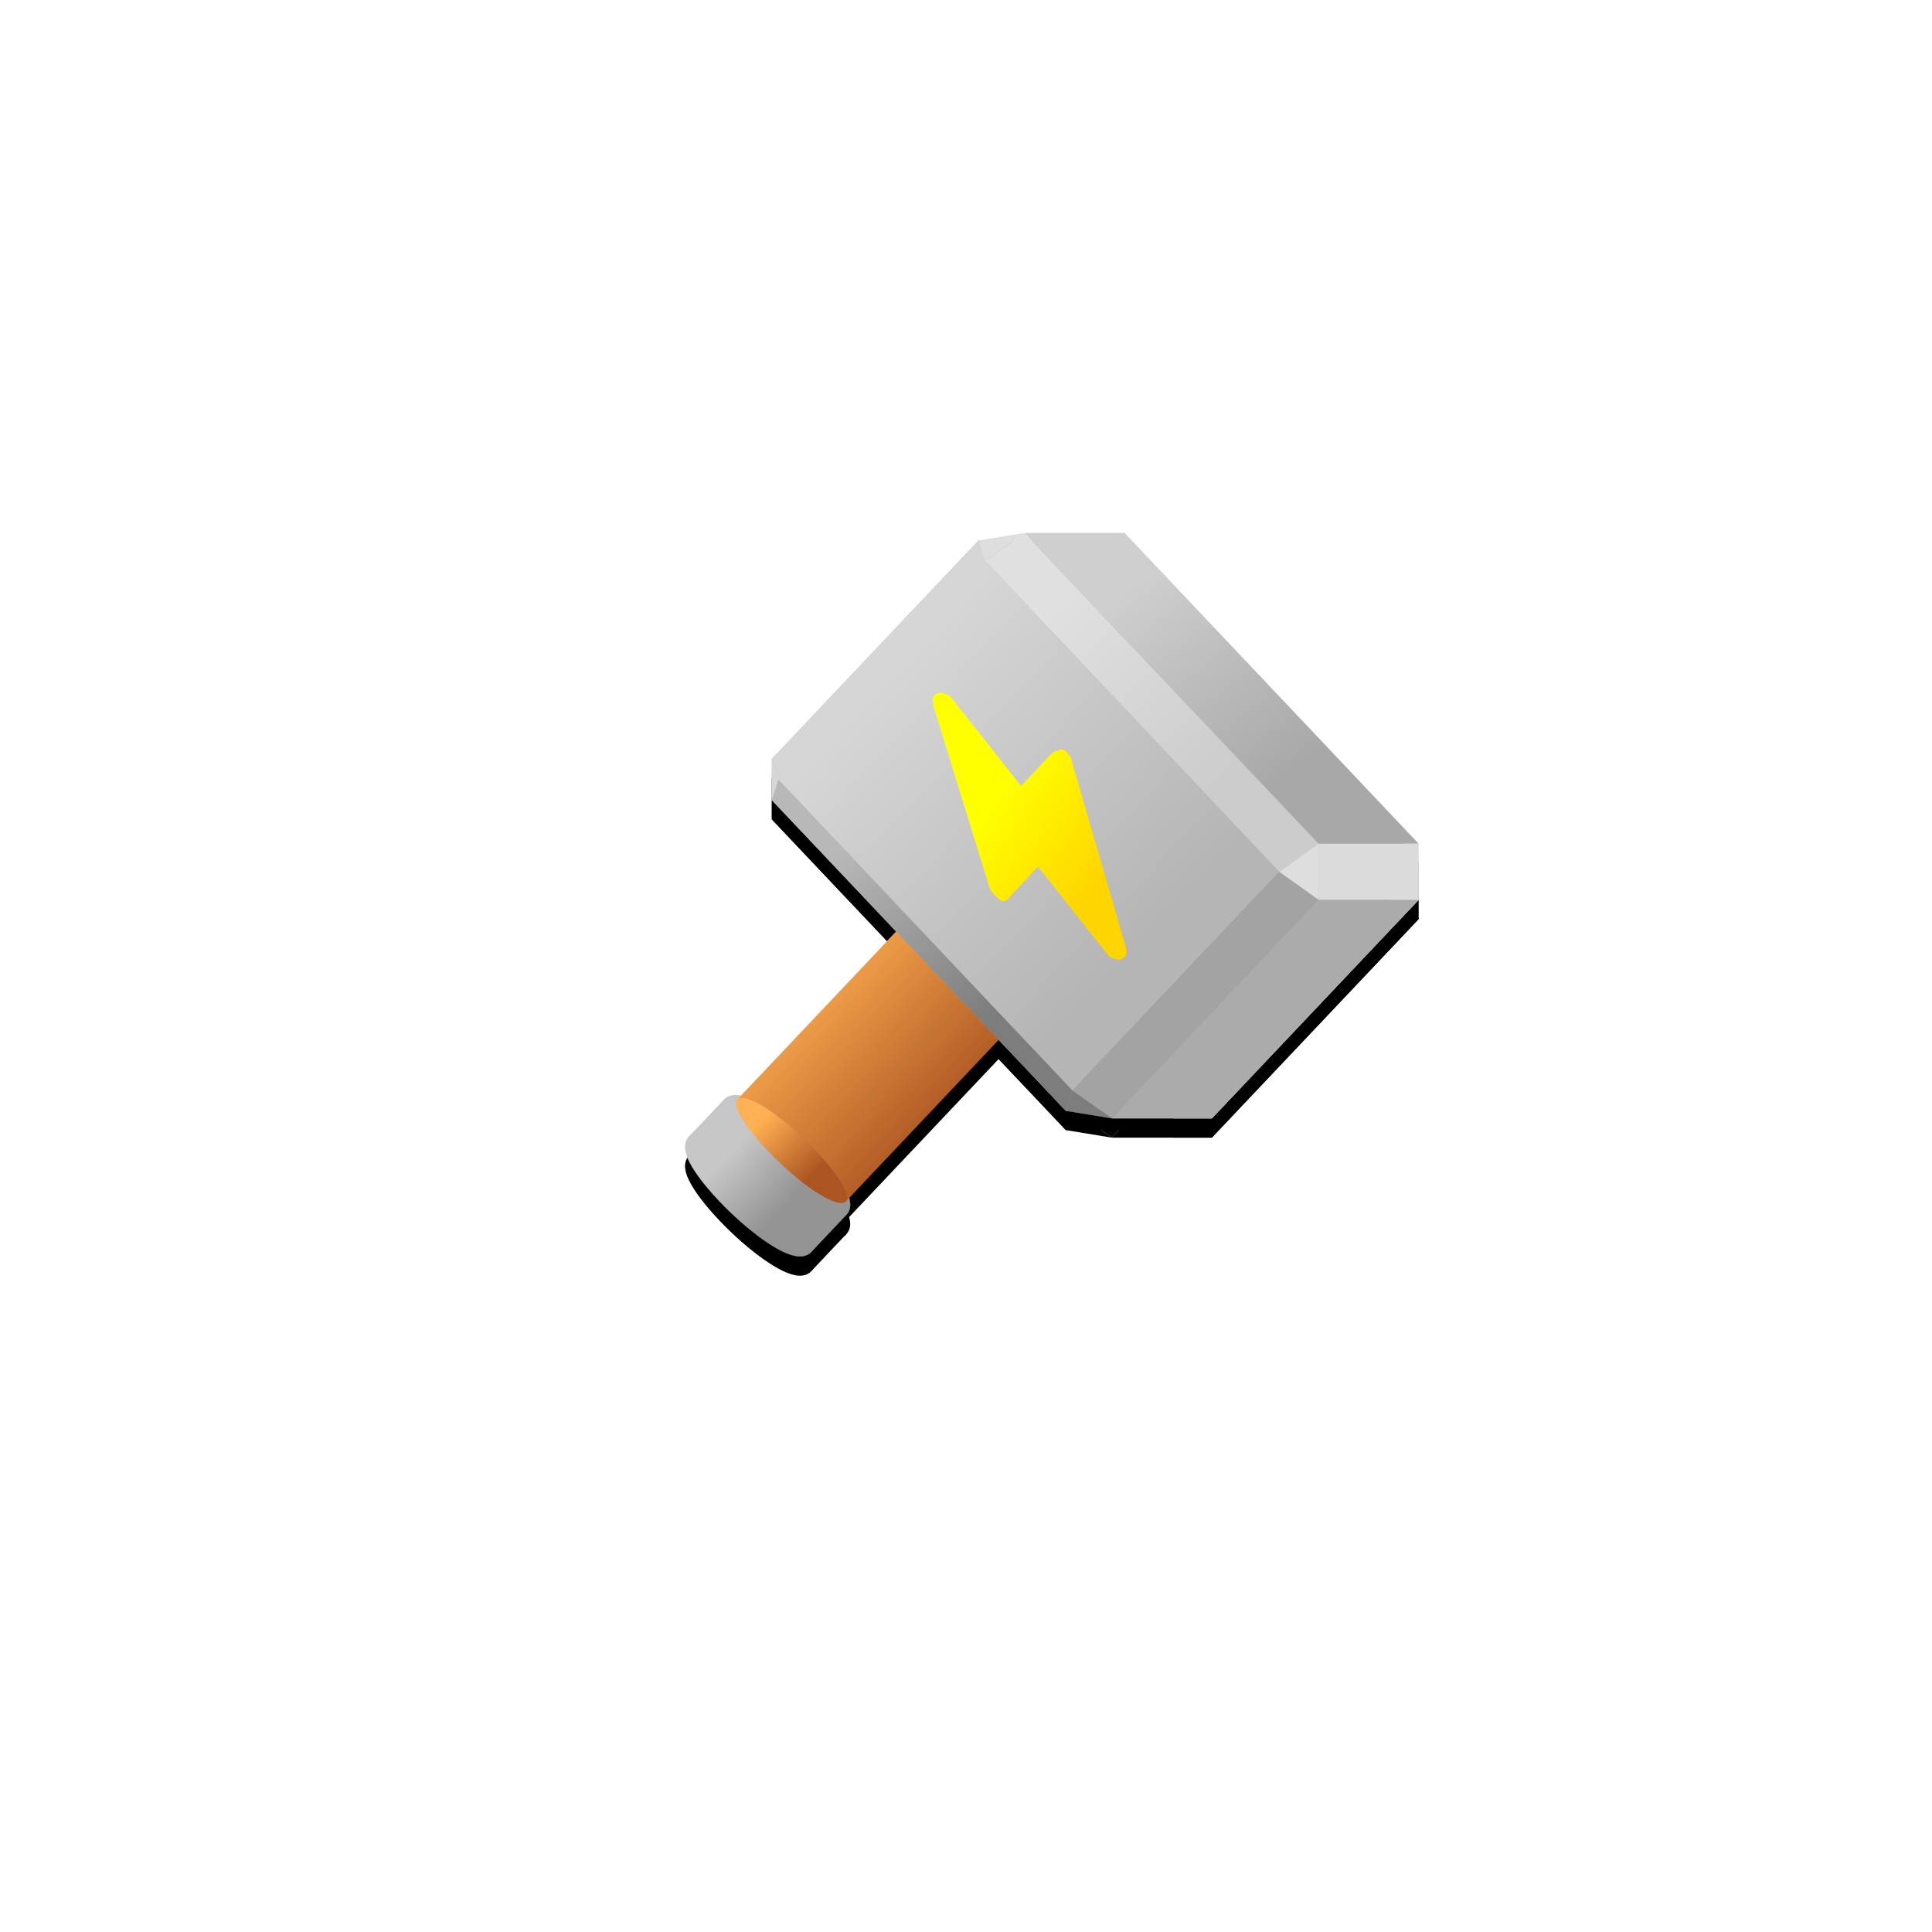
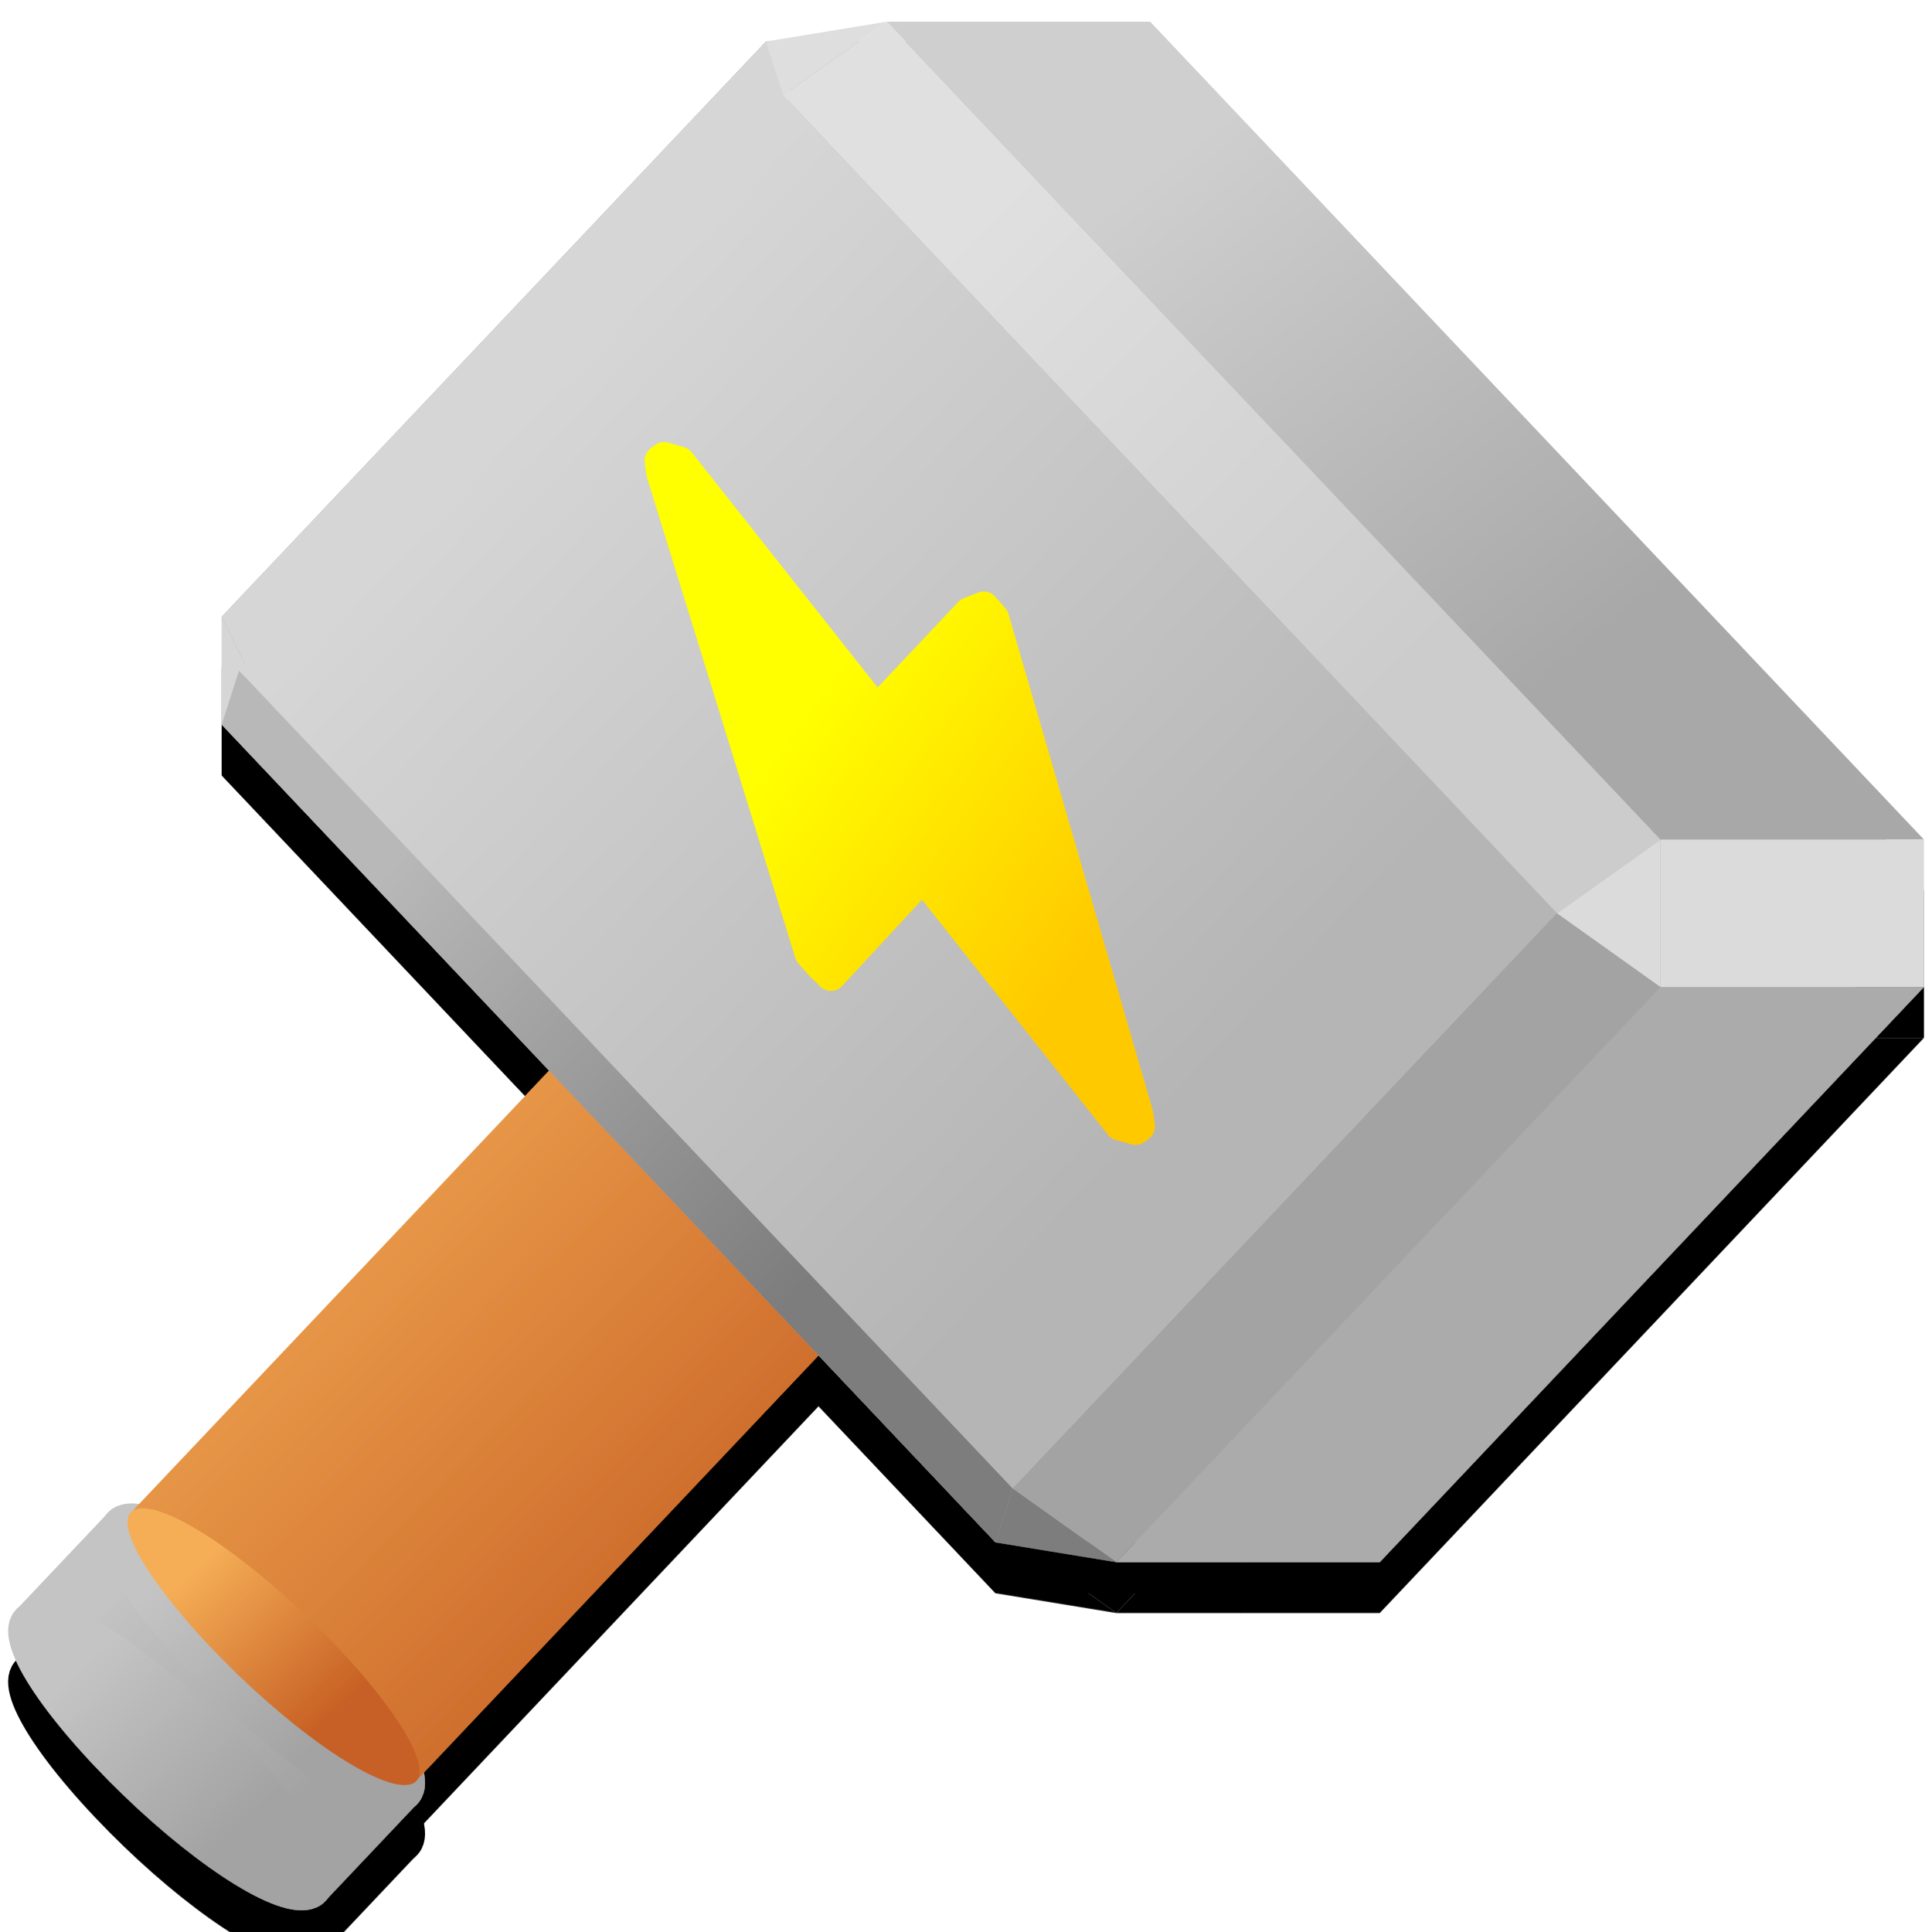
- <svg xmlns="http://www.w3.org/2000/svg" width="100" height="100" class="hammer" style="height:100%;width:100%;touch-action:none" viewBox="-50 -50 100 100">
+ <svg xmlns="http://www.w3.org/2000/svg" xmlns:xlink="http://www.w3.org/1999/xlink" class="hammer" width="38" height="38" version="1.1" viewBox="-50 -50 38 38">
  <defs>
    <filter id="outline-all" width="300%" height="300%" x="-1" y="-1">
      <feDropShadow dx="1" dy="0" flood-color="#000" flood-opacity="1" stdDeviation="0" />
      <feDropShadow dx="-1" dy="0" flood-color="#000" flood-opacity="1" stdDeviation="0" />
      <feDropShadow dx="0" dy="-1" flood-color="#000" flood-opacity="1" stdDeviation="0" />
      <feDropShadow dx="0" dy="1" flood-color="#000" flood-opacity="1" stdDeviation="0" />
    </filter>
-     <linearGradient id="gradient-dynamic-0" x1="0" x2="1" y1="0" y2="1" gradientUnits="objectBoundingBox">
-       <stop offset="22%" stop-color="#bababa" />
-       <stop offset="72%" stop-color="#929090" />
+     <linearGradient id="gradient-dynamic-7" x1="2.689" x2="20.805" y1="-25.244" y2="-7.128" gradientTransform="scale(1.1262 .88795)" gradientUnits="userSpaceOnUse">
+       <stop stop-color="#cfcfcf" offset=".22" />
+       <stop stop-color="#a8a8a8" offset=".72" />
    </linearGradient>
-     <linearGradient id="gradient-dynamic-1" x1="0" x2="1" y1="0" y2="1" gradientUnits="objectBoundingBox">
-       <stop offset="22%" stop-color="#bdbdbd" />
-       <stop offset="72%" stop-color="#8c8c8c" />
+     <linearGradient id="gradient-dynamic-8" x1="-9.984" x2="16.668" y1="-20.393" y2="6.259" gradientTransform="scale(.97266 1.0281)" gradientUnits="userSpaceOnUse">
+       <stop stop-color="#d6d6d6" offset=".22" />
+       <stop stop-color="#b5b5b5" offset=".72" />
    </linearGradient>
-     <linearGradient id="gradient-dynamic-2" x1="0" x2="1" y1="0" y2="1" gradientUnits="objectBoundingBox">
-       <stop offset="22%" stop-color="#ffff00" />
-       <stop offset="72%" stop-color="#ffb300" />
+     <linearGradient id="gradient-dynamic-9" x1="-2.034" x2="9.745" y1="-12.055" y2="-.275" gradientTransform="scale(.85209 1.1736)" gradientUnits="userSpaceOnUse">
+       <stop stop-color="#ff0" offset=".35" />
+       <stop stop-color="#ffc900" offset=".8" />
    </linearGradient>
-     <linearGradient id="gradient-dynamic-3" x1="0" x2="1" y1="0" y2="1" gradientUnits="objectBoundingBox">
-       <stop offset="22%" stop-color="#d1d1d1" />
-       <stop offset="72%" stop-color="#ababab" />
+     <linearGradient id="gradient-dynamic-10" x1="1.001" x2="18.396" y1="-22.234" y2="-4.84" gradientTransform="scale(.99193 1.0081)" gradientUnits="userSpaceOnUse">
+       <stop stop-color="#e0e0e0" offset=".22" />
+       <stop stop-color="#ccc" offset=".72" />
    </linearGradient>
-     <linearGradient id="gradient-dynamic-4" x1="0" x2="1" y1="0" y2="1" gradientUnits="objectBoundingBox">
-       <stop offset="22%" stop-color="#ababab" />
-       <stop offset="72%" stop-color="#757575" />
+     <linearGradient id="gradient-dynamic-11" x1="-10.551" x2="5.782" y1="-9.194" y2="7.139" gradientTransform="scale(.95257 1.0498)" gradientUnits="userSpaceOnUse">
+       <stop stop-color="#b8b8b8" offset=".22" />
+       <stop stop-color="#7d7d7d" offset=".72" />
    </linearGradient>
-     <linearGradient id="gradient-dynamic-5" x1="0" x2="1" y1="0" y2="1" gradientUnits="objectBoundingBox">
-       <stop offset="22%" stop-color="#e9a107" />
-       <stop offset="72%" stop-color="#a33c00" />
+     <linearGradient id="gradient-dynamic-12" y2="1">
+       <stop stop-color="#f5ae56" offset=".22" />
+       <stop stop-color="#c76125" offset=".72" />
    </linearGradient>
-     <linearGradient id="gradient-dynamic-6" x1="0" x2="1" y1="0" y2="1" gradientUnits="objectBoundingBox">
-       <stop offset="22%" stop-color="#c2c2c2" />
-       <stop offset="72%" stop-color="#a1a1a1" />
+     <linearGradient id="gradient-dynamic-13" y2="1">
+       <stop stop-color="#c4c4c4" offset=".22" />
+       <stop stop-color="#a3a3a3" offset=".72" />
    </linearGradient>
-     <linearGradient id="gradient-dynamic-7" x1="0" x2="1" y1="0" y2="1" gradientUnits="objectBoundingBox">
-       <stop offset="22%" stop-color="#cfcfcf" />
-       <stop offset="72%" stop-color="#a8a8a8" />
-     </linearGradient>
-     <linearGradient id="gradient-dynamic-8" x1="0" x2="1" y1="0" y2="1" gradientUnits="objectBoundingBox">
-       <stop offset="22%" stop-color="#d6d6d6" />
-       <stop offset="72%" stop-color="#b5b5b5" />
-     </linearGradient>
-     <linearGradient id="gradient-dynamic-9" x1="0" x2="1" y1="0" y2="1" gradientUnits="objectBoundingBox">
-       <stop offset="35%" stop-color="#ffff00" />
-       <stop offset="80%" stop-color="#ffd500" />
-     </linearGradient>
-     <linearGradient id="gradient-dynamic-10" x1="0" x2="1" y1="0" y2="1" gradientUnits="objectBoundingBox">
-       <stop offset="22%" stop-color="#e0e0e0" />
-       <stop offset="72%" stop-color="#cccccc" />
-     </linearGradient>
-     <linearGradient id="gradient-dynamic-11" x1="0" x2="1" y1="0" y2="1" gradientUnits="objectBoundingBox">
-       <stop offset="22%" stop-color="#b8b8b8" />
-       <stop offset="72%" stop-color="#7d7d7d" />
-     </linearGradient>
-     <linearGradient id="gradient-dynamic-12" x1="0" x2="1" y1="0" y2="1" gradientUnits="objectBoundingBox">
-       <stop offset="22%" stop-color="#ffb152" />
-       <stop offset="72%" stop-color="#aa5422" />
-     </linearGradient>
-     <linearGradient id="gradient-dynamic-13" x1="0" x2="1" y1="0" y2="1" gradientUnits="objectBoundingBox">
-       <stop offset="22%" stop-color="#c7c7c7" />
-       <stop offset="72%" stop-color="#949494" />
-     </linearGradient>
+     <linearGradient id="linearGradient337" x1="-13.886" x2="-6.127" y1="7.007" y2="14.766" gradientTransform="scale(1.0146 .98565)" gradientUnits="userSpaceOnUse" xlink:href="#gradient-dynamic-13" />
+     <linearGradient id="linearGradient339" x1="-13.911" x2="-7.666" y1="8.851" y2="15.096" gradientTransform="scale(1.0247 .9759)" gradientUnits="userSpaceOnUse" xlink:href="#gradient-dynamic-13" />
+     <linearGradient id="linearGradient343" x1="-12.149" x2="-5.904" y1="6.893" y2="13.138" gradientTransform="scale(1.0246 .97601)" gradientUnits="userSpaceOnUse" xlink:href="#gradient-dynamic-13" />
+     <linearGradient id="linearGradient347" x1="-11.994" x2="9.959" y1="-9.931" y2="12.023" gradientTransform="scale(.98611 1.0141)" gradientUnits="userSpaceOnUse" xlink:href="#gradient-dynamic-12" />
+     <linearGradient id="linearGradient349" x1="-11.588" x2="-5.995" y1="7.01" y2="12.602" gradientTransform="scale(1.0273 .97347)" gradientUnits="userSpaceOnUse" xlink:href="#gradient-dynamic-12" />
+     <linearGradient id="linearGradient351" x1="4.042" x2="9.635" y1="-10.423" y2="-4.83" gradientTransform="scale(1.0272 .97356)" gradientUnits="userSpaceOnUse" xlink:href="#gradient-dynamic-12" />
  </defs>
-   <g filter="url(#outline-all)" transform="rotate(0,0,0)">
-     <path fill="#7d7d7d" stroke-linecap="round" stroke-linejoin="round" d="M-4.868,-10.713 L-4.5,-8.202 L-2.832,-9.263 Z" />
-     <path fill="#a3a3a3" stroke-linecap="round" stroke-linejoin="round" d="M5.836,-22.026 L-4.868,-10.713 L-2.832,-9.263 L7.871,-20.577 Z" />
-     <path fill="#a3a3a3" stroke-linecap="round" stroke-linejoin="round" d="M12.019,6.435 L9.984,7.884 L-5.236,-8.202 L-3.2,-9.652 Z" />
-     <path fill="#a3a3a3" stroke-linecap="round" stroke-linejoin="round" d="M23.091,-4.49 L12.387,6.824 L-2.832,-9.263 L7.871,-20.577 Z" />
-     <path fill="#dedede" stroke-linecap="round" stroke-linejoin="round" d="M5.836,-22.026 L8.579,-22.026 L7.871,-20.577 Z" />
-     <path fill="#d6d6d6" stroke-linecap="round" stroke-linejoin="round" d="M12.726,7.884 L10.719,7.884 L12.209,6.824 Z" />
-     <path fill="#a3a3a3" stroke-linecap="round" stroke-linejoin="round" d="M7.843,-22.026 L7.325,-20.966 L22.913,-4.49 L23.43,-5.551 Z" />
-     <path stroke="url(#gradient-dynamic-13)" stroke-width="8.7" d="M-9.366,9.899 L-11.172,11.809 " />
-     <path fill="url(#gradient-dynamic-13)" stroke="url(#gradient-dynamic-13)" stroke-linecap="round" stroke-linejoin="round" stroke-width="1" d="M-12.419,11.809 C-13.868,10.277 -14.449,9.086 -13.748,9.086 C-13.046,9.086 -11.374,10.277 -9.925,11.809 C-8.476,13.34 -7.895,14.531 -8.596,14.531 C-9.298,14.531 -10.97,13.34 -12.419,11.809 " />
-     <path fill="url(#gradient-dynamic-13)" stroke="url(#gradient-dynamic-13)" stroke-linecap="round" stroke-linejoin="round" stroke-width="1" d="M-10.613,9.899 C-9.164,11.431 -7.492,12.622 -6.79,12.622 C-6.089,12.622 -6.67,11.431 -8.119,9.899 C-9.567,8.368 -11.24,7.177 -11.941,7.177 C-12.643,7.177 -12.062,8.368 -10.613,9.899 " />
-     <path fill="#d6d6d6" stroke-linecap="round" stroke-linejoin="round" d="M23.43,-3.429 L12.726,7.884 L12.209,6.824 L22.913,-4.49 Z" />
-     <path fill="#a3a3a3" stroke-linecap="round" stroke-linejoin="round" d="M-10.051,-10.713 L-4.868,-10.713 L-4.868,-8.591 L-10.051,-8.591 Z" />
-     <path fill="#a3a3a3" stroke-linecap="round" stroke-linejoin="round" d="M-10.051,-10.713 L-4.868,-10.713 L5.836,-22.026 L0.653,-22.026 Z" />
-     <path stroke="url(#gradient-dynamic-12)" stroke-width="7.7" d="M7.024,-7.425 L-9.031,9.546 " />
-     <path fill="url(#gradient-dynamic-12)" stroke-linecap="round" stroke-linejoin="round" d="M-10.278,9.546 C-11.727,8.015 -12.308,6.824 -11.607,6.824 C-10.905,6.824 -9.233,8.015 -7.784,9.546 C-6.335,11.077 -5.754,12.268 -6.456,12.268 C-7.157,12.268 -8.83,11.077 -10.278,9.546 " />
-     <path fill="url(#gradient-dynamic-12)" stroke-linecap="round" stroke-linejoin="round" d="M5.777,-7.425 C7.226,-5.893 8.898,-4.702 9.6,-4.702 C10.301,-4.702 9.72,-5.893 8.271,-7.425 C6.823,-8.956 5.15,-10.147 4.449,-10.147 C3.747,-10.147 4.328,-8.956 5.777,-7.425 " />
-     <path fill="#a3a3a3" stroke-linecap="round" stroke-linejoin="round" d="M10.352,7.495 L5.169,7.495 L-10.051,-8.591 L-4.868,-8.591 Z" />
-     <path fill="#dcdbdb" stroke-linecap="round" stroke-linejoin="round" d="M0.653,-22.026 L5.836,-22.026 L8.579,-22.026 L3.396,-22.026 Z" />
-     <path fill="#a3a3a3" stroke-linecap="round" stroke-linejoin="round" d="M12.726,7.884 L7.544,7.884 L5.537,7.884 L10.719,7.884 Z" />
-     <path fill="url(#gradient-dynamic-7)" stroke-linecap="round" stroke-linejoin="round" d="M23.43,-6.329 L18.247,-6.329 L3.028,-22.415 L8.211,-22.415 Z" />
-     <path fill="#ababab" stroke-linecap="round" stroke-linejoin="round" d="M12.726,7.884 L7.544,7.884 L18.247,-3.429 L23.43,-3.429 Z" />
-     <path fill="#d6d6d6" stroke-linecap="round" stroke-linejoin="round" d="M-10.051,-10.713 L-10.051,-8.591 L-9.533,-9.652 Z" />
-     <path fill="#dcdbdb" stroke-linecap="round" stroke-linejoin="round" d="M23.43,-3.429 L18.247,-3.429 L18.247,-6.329 L23.43,-6.329 Z" />
-     <path fill="#d6d6d6" stroke-linecap="round" stroke-linejoin="round" d="M0.653,-22.026 L-10.051,-10.713 L-9.533,-9.652 L1.171,-20.966 Z" />
-     <path fill="url(#gradient-dynamic-11)" stroke-linecap="round" stroke-linejoin="round" d="M-9.711,-9.652 L-10.051,-8.591 L5.169,7.495 L5.508,6.435 Z" />
-     <path fill="#dedede" stroke-linecap="round" stroke-linejoin="round" d="M0.653,-22.026 L3.028,-22.415 L0.993,-20.966 Z" />
-     <path fill="#7d7d7d" stroke-linecap="round" stroke-linejoin="round" d="M7.544,7.884 L5.169,7.495 L5.508,6.435 Z" />
-     <path fill="url(#gradient-dynamic-8)" stroke-linecap="round" stroke-linejoin="round" d="M0.993,-20.966 L-9.711,-9.652 L5.508,6.435 L16.212,-4.879 Z" />
-     <path fill="url(#gradient-dynamic-9)" stroke="url(#gradient-dynamic-9)" stroke-linecap="round" stroke-linejoin="round" stroke-width="0.6" d="M4.657,-10.799 L2.83,-8.862 L-0.97,-13.668 L-0.971,-13.667 L-1.04,-13.758 L-1.349,-13.847 L-1.433,-13.784 L-1.399,-13.537 L1.518,-4.09 L1.716,-3.863 L1.931,-3.653 L3.741,-5.607 L7.542,-0.802 L7.542,-0.804 L7.611,-0.712 L7.92,-0.623 L8.004,-0.686 L7.97,-0.933 L5.136,-10.681 L4.938,-10.908 Z" />
-     <path fill="url(#gradient-dynamic-10)" stroke-linecap="round" stroke-linejoin="round" d="M18.247,-6.329 L16.212,-4.879 L0.993,-20.966 L3.028,-22.415 Z" />
-     <path fill="#a3a3a3" stroke-linecap="round" stroke-linejoin="round" d="M18.247,-3.429 L7.544,7.884 L5.508,6.435 L16.212,-4.879 Z" />
-     <path fill="#dedede" stroke-linecap="round" stroke-linejoin="round" d="M18.247,-3.429 L18.247,-6.329 L16.212,-4.879 Z" />
+   <g transform="translate(-35.588 -27.158)" filter="url(#outline-all)">
+     <path d="m-4.868-10.713 0.368 2.511 1.668-1.061z" fill="#7d7d7d" stroke-linecap="round" stroke-linejoin="round" />
+     <g fill="#a3a3a3" stroke-linecap="round" stroke-linejoin="round">
+       <path d="m5.836-22.026-10.704 11.313 2.036 1.45 10.703-11.314z" />
+       <path d="m12.019 6.435-2.035 1.449-15.22-16.086 2.036-1.45z" />
+       <path d="m23.091-4.49-10.704 11.314-15.219-16.087 10.703-11.314z" />
+     </g>
+     <path d="m5.836-22.026h2.743l-0.708 1.449z" fill="#dcdbdb" stroke-linecap="round" stroke-linejoin="round" />
+     <path d="m7.843-22.026-0.518 1.06 15.588 16.476 0.517-1.061z" fill="#a3a3a3" stroke-linecap="round" stroke-linejoin="round" />
+     <path d="m-9.249 9.776-1.806 1.909" stroke="url(#linearGradient337)" stroke-width="8.35" />
+     <g stroke-linecap="round" stroke-linejoin="round">
+       <path d="m-12.302 11.685c-1.449-1.531-2.03-2.722-1.329-2.722 0.702 0 2.374 1.191 3.823 2.722s2.03 2.722 1.329 2.722c-0.702 0-2.374-1.191-3.823-2.722" fill="url(#linearGradient339)" stroke="url(#linearGradient339)" stroke-width=".65" />
+       <path d="m-10.496 9.776c1.449 1.531 3.121 2.722 3.823 2.722 0.701 0 0.12-1.191-1.329-2.722-1.448-1.532-3.121-2.723-3.822-2.723-0.702 0-0.121 1.191 1.328 2.723" fill="url(#linearGradient343)" stroke="url(#linearGradient343)" stroke-width=".65" />
+       <path d="m-10.051-10.713h5.183v2.122h-5.183z" fill="#a3a3a3" />
+       <path d="m-10.051-10.713h5.183l10.704-11.313h-5.183z" fill="#a3a3a3" />
+     </g>
+     <path d="m7.024-7.425-16.055 16.971" stroke="url(#linearGradient347)" stroke-width="7.7" />
+     <g stroke-linecap="round" stroke-linejoin="round">
+       <path d="m-10.278 9.546c-1.449-1.531-2.03-2.722-1.329-2.722 0.702 0 2.374 1.191 3.823 2.722s2.03 2.722 1.328 2.722c-0.701 0-2.374-1.191-3.822-2.722" fill="url(#linearGradient349)" />
+       <path d="m5.777-7.425c1.449 1.532 3.121 2.723 3.823 2.723 0.701 0 0.12-1.191-1.329-2.723-1.448-1.531-3.121-2.722-3.822-2.722-0.702 0-0.121 1.191 1.328 2.722" fill="url(#linearGradient351)" />
+       <path d="m10.352 7.495h-5.183l-15.22-16.086h5.183z" fill="#a3a3a3" />
+       <path d="m0.653-22.026h7.926-5.183z" fill="#dcdbdb" />
+       <path d="m23.43-6.329h-5.183l-15.219-16.086h5.183z" fill="url(#gradient-dynamic-7)" />
+       <path d="m12.726 7.884h-5.182l10.703-11.313h5.183z" fill="#ababab" />
+       <path d="m-10.051-10.713v2.122l0.518-1.061z" fill="#d6d6d6" />
+       <path d="m23.43-3.429h-5.183v-2.9h5.183z" fill="#dcdbdb" />
+       <path d="m0.653-22.026-10.704 11.313 0.518 1.061 10.704-11.314z" fill="#d6d6d6" />
+       <path d="m-9.711-9.652-0.34 1.061 15.22 16.086 0.339-1.06z" fill="url(#gradient-dynamic-11)" />
+       <path d="m0.653-22.026 2.375-0.389-2.035 1.449z" fill="#dedede" />
+       <path d="m7.544 7.884-2.375-0.389 0.339-1.06z" fill="#7d7d7d" />
+       <path d="m0.993-20.966-10.704 11.314 15.219 16.087 10.704-11.314z" fill="url(#gradient-dynamic-8)" />
+       <path d="m4.657-10.799-1.827 1.937-3.8-4.806-1e-3 1e-3 -0.069-0.091-0.309-0.089-0.084 0.063 0.034 0.247 2.917 9.447 0.198 0.227 0.215 0.21 1.81-1.954 3.801 4.805v-2e-3l0.069 0.092 0.309 0.089 0.084-0.063-0.034-0.247-2.834-9.748-0.198-0.227z" fill="url(#gradient-dynamic-9)" stroke="url(#gradient-dynamic-9)" stroke-width=".6" />
+       <path d="m18.247-6.329-2.035 1.45-15.219-16.087 2.035-1.449z" fill="url(#gradient-dynamic-10)" />
+       <path d="m18.247-3.429-10.703 11.313-2.036-1.449 10.704-11.314z" fill="#a3a3a3" />
+       <path d="m18.247-3.429v-2.9l-2.035 1.45z" fill="#dcdbdb" />
+     </g>
  </g>
</svg>
